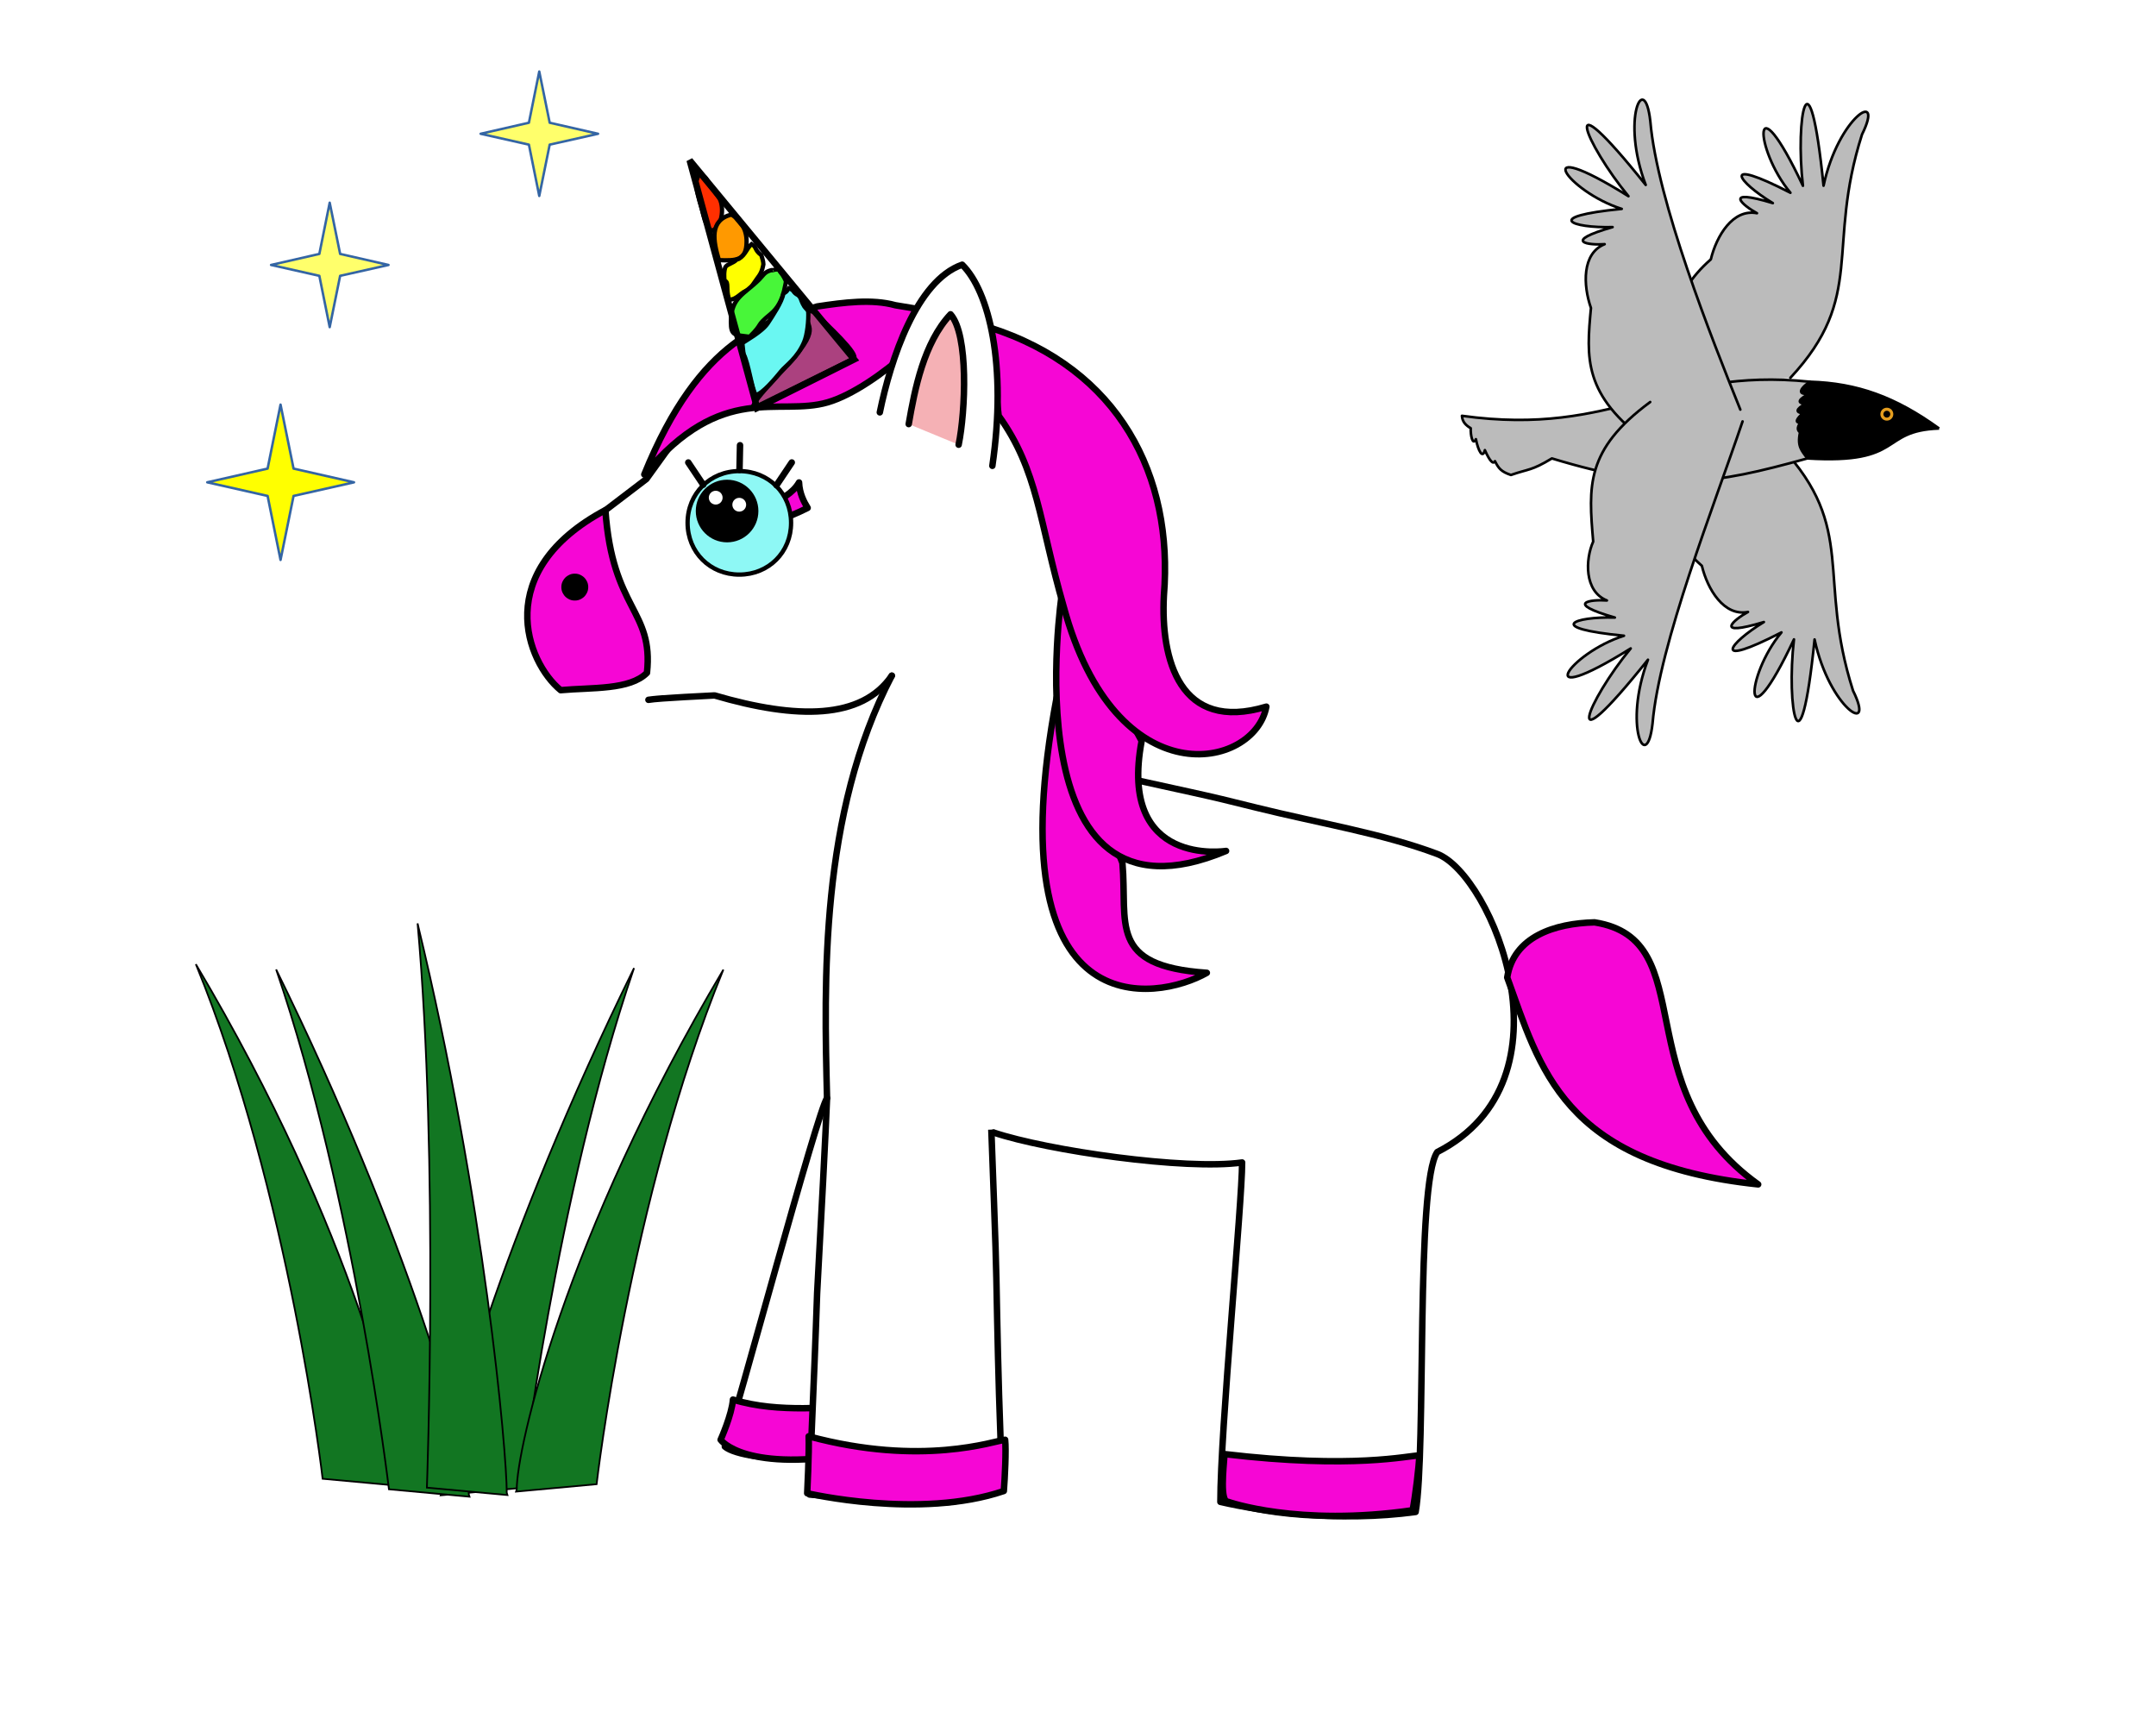
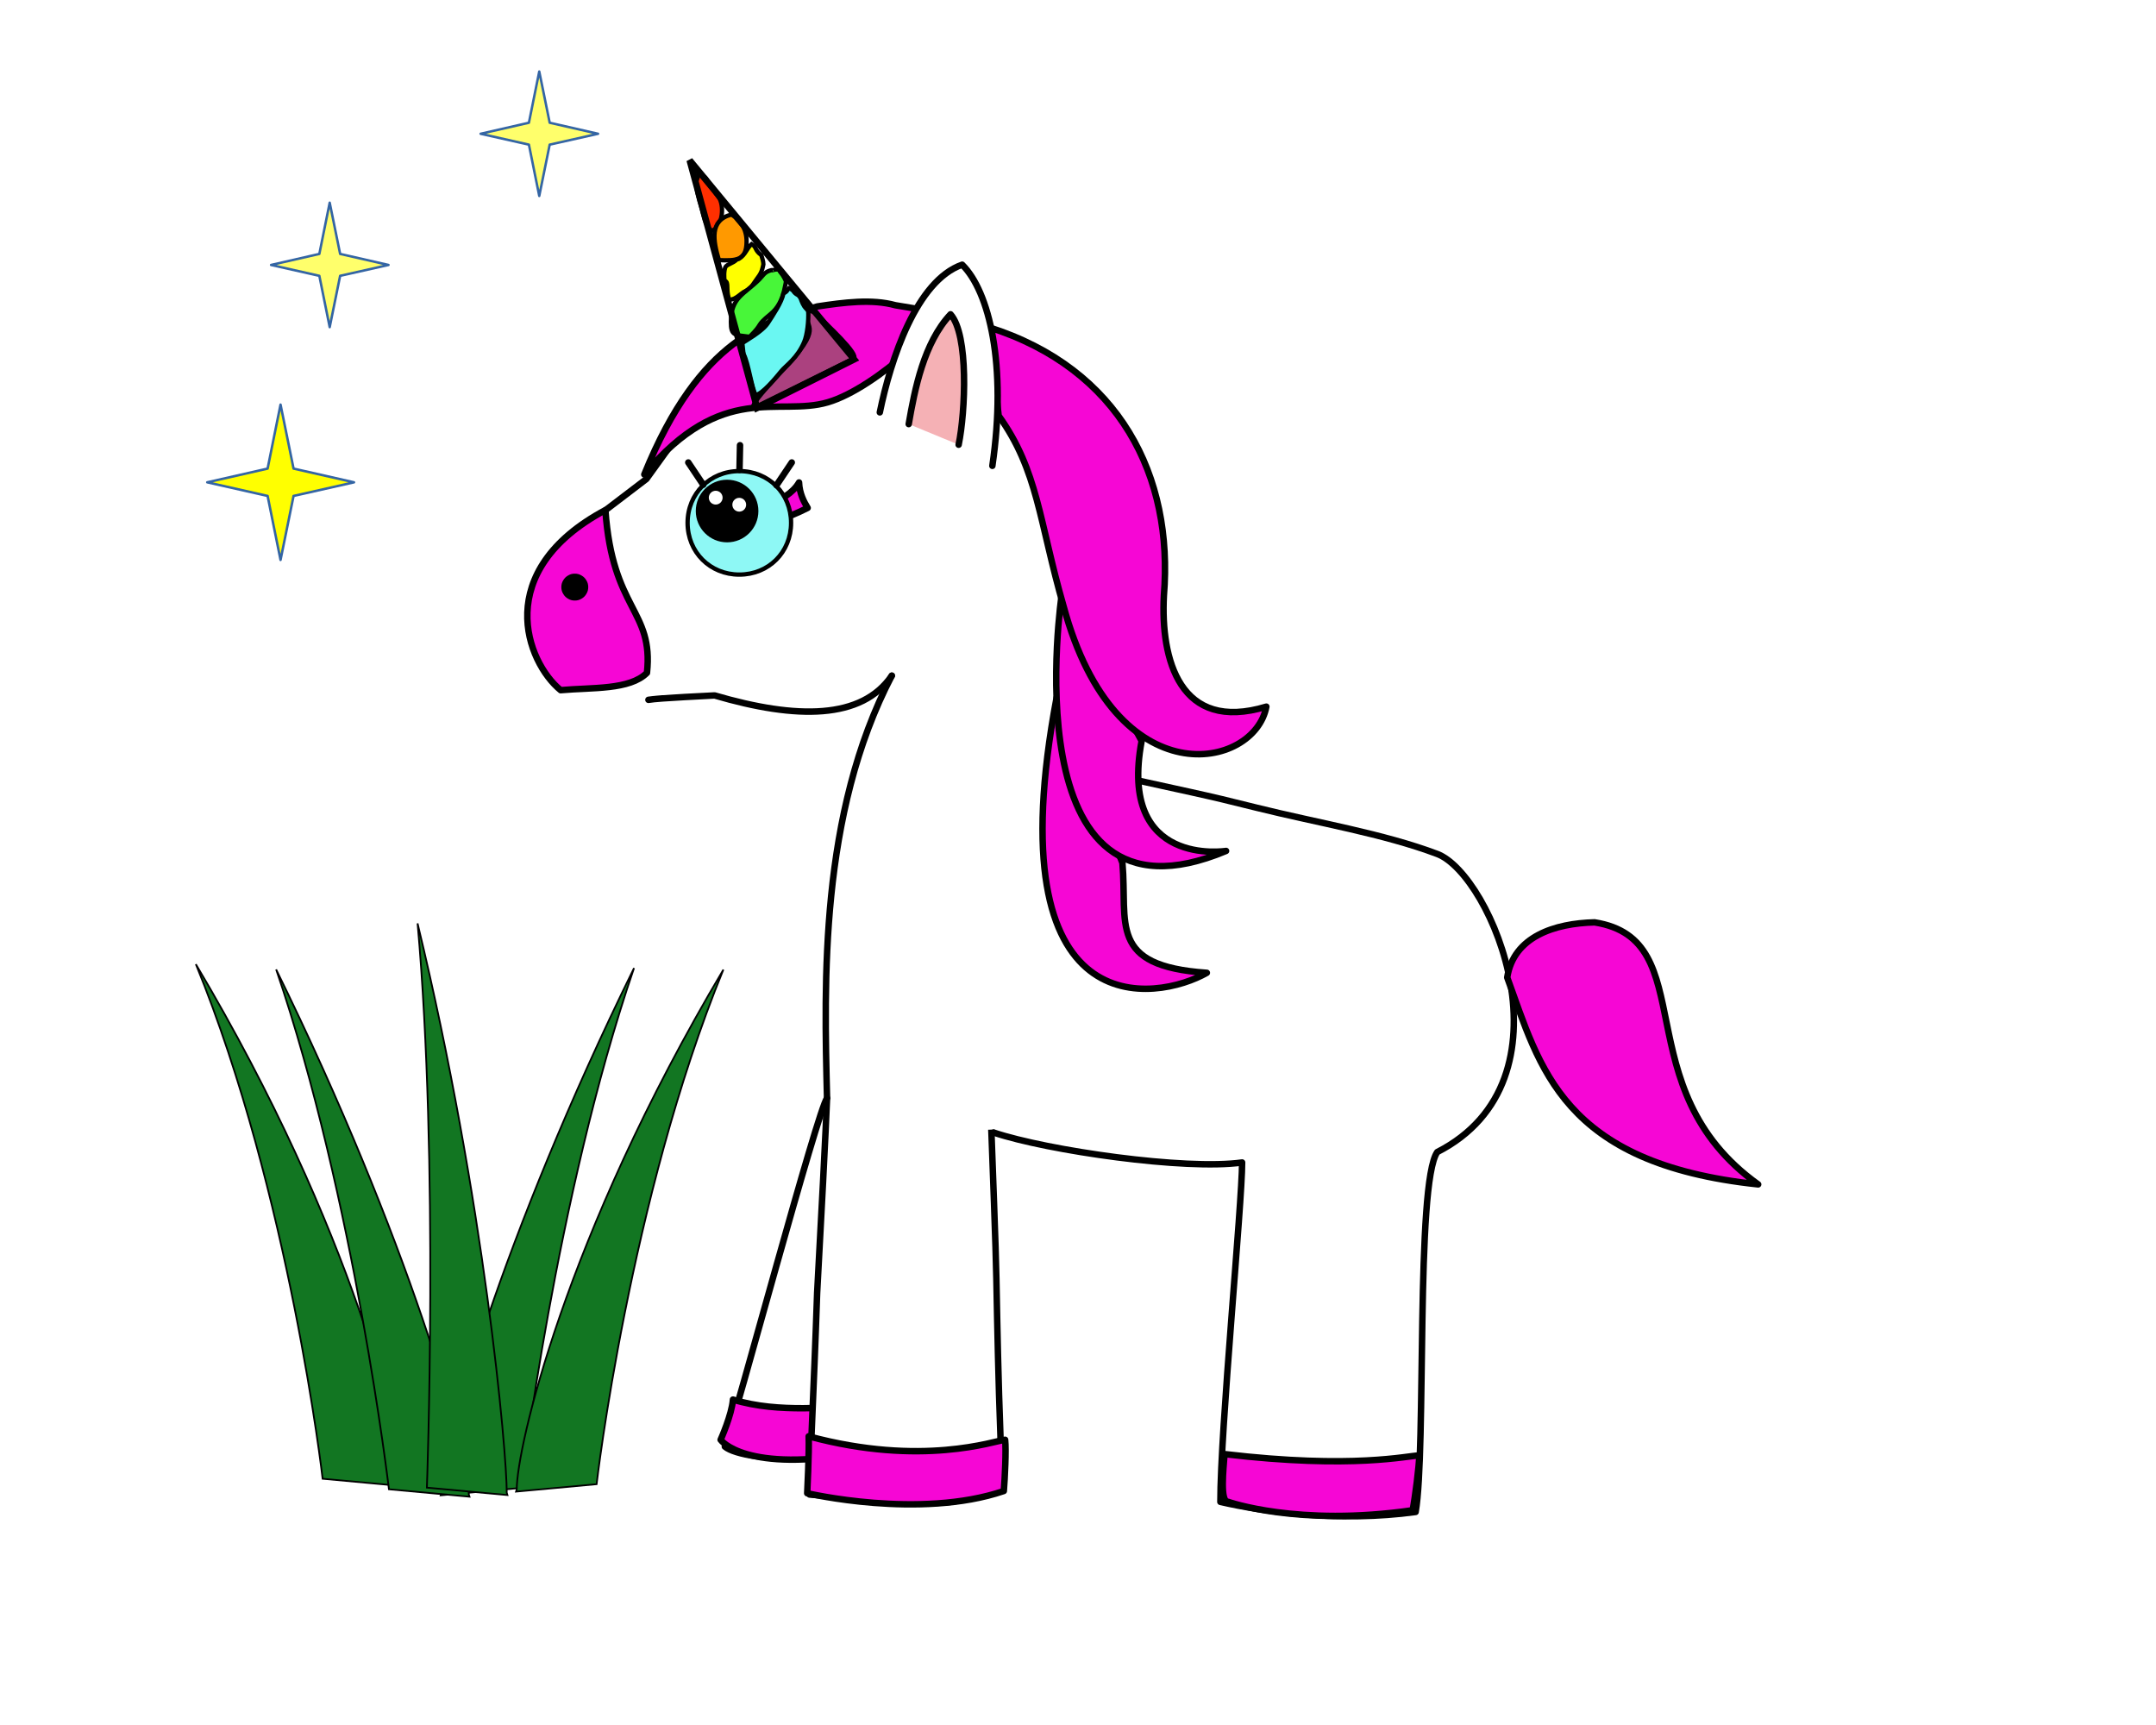
<svg xmlns="http://www.w3.org/2000/svg" xmlns:xlink="http://www.w3.org/1999/xlink" version="1.2" width="250mm" height="200mm" viewBox="0 0 25000 20000" preserveAspectRatio="xMidYMid" fill-rule="evenodd" stroke-width="28.222" stroke-linejoin="round" xml:space="preserve">
  <style>
    path.line {
	fill:none;
	stroke:rgb(0,0,0);
	stroke-width:75;
	stroke-linejoin:round;
	stroke-linecap:round;
    }
    path.line-butt {
	fill:none;
	stroke:rgb(0,0,0);
	stroke-width:75;
	stroke-linejoin:round;
	stroke-linecap:butt;
    }
    path.line_white_fill {
	fill:rgb(255,255,255);
	stroke:rgb(0,0,0);
	stroke-width:75;
	stroke-linejoin:round;
    }
    .black_fill {
	fill:rgb(0,0,0);
	stroke:rgb(0,0,0);
	stroke-width:30;
	stroke-linejoin:round;
    }
    .orange_fill {
	fill:rgb(229,158,31);
	stroke:none;
    }
    path.eyeline {
	fill:none;
	stroke:rgb(0,0,0);
	stroke-width:50;
	stroke-linejoin:round;
    }
    path.fill {
	fill:rgb(246,6,213);
	stroke:rgb(0,0,0);
	stroke-width:75;
	stroke-linejoin:round;
    }
    .dl {
	fill:none;
	stroke:red;
	stroke-width:20;
	stroke-linejoin:round;
    }
    path.germ {
	fill:rgb(153,221,255);
	stroke:rgb(0,0,0);
	stroke-width:25;
	stroke-linejoin:round;
    }
    path.grass {
    fill:rgb(18,118,34);
    stroke:rgb(0,0,0);
    stroke-width:20;
    stroke-linejoin:miter;
    }
    path.clear {
	fill:rgb(255,255,255);
    stroke:none;
    }
    path.flower {
    fill:rgb(255,215,215);
    stroke:rgb(0,0,0);
    stroke-width:20;
    stroke-linejoin:round;
    }
    path.eye2 {
        fill:rgb(142,248,245);
        stroke:none;
    }
    .eyeball {
        fill:rgb(0,0,0);
        stroke:rgb(0,0,0);
        stroke-width:20;
        stroke-linejoin:miter;
    }
    .glare {
        fill:rgb(255,255,255);
        stroke:rgb(0,0,0);
        stroke-width:20;
        stroke-linejoin:miter;
    }
    path.butterfly {
        fill:rgb(0,235,255);
        stroke:rgb(0,0,0);
        stroke-width:15;
        stroke-linejoin:miter;
    }
    path.bline {
        fill:none;
        stroke:rgb(255,255,255);
        stroke-width:25;
        stroke-linejoin:round
    }
    .bcircle {
        fill:rgb(185,150,255);
        stroke:none;
    }
    path.bbody {
        fill:rgb(65,15,0);
        stroke:rgb(0,0,0);
        stroke-width:15;
        stroke-linejoin:miter;
    }
    path.trunk {
        fill:rgb(117,51,19);
        stroke:rgb(0,0,0);
        stroke-width:20;
        stroke-linejoin:miter;
    }
    path.bird {
	fill:rgb(187,187,187);
	stroke:rgb(0,0,0);
	stroke-width:30;
	stroke-linejoin:round;
	stroke-linecap:round;
    }
  </style>
  <g id="stars">
    <g id="star1">
      <path id="star1off" style="display:none" fill="rgb(255,255,107)" stroke="rgb(52,101,164)" d="M 2573,5592 L 3133,5464 3253,4870 3374,5464 3935,5592 3374,5718 3253,6313 3133,5718 2573,5592 Z" />
      <path id="star1on" fill="rgb(255,255,0)" stroke="rgb(52,101,164)" d="M 2403,5592 L 3103,5433 3253,4691 3404,5433 4105,5592 3404,5750 3253,6492 3103,5750 2403,5592 Z" />
    </g>
    <g id="star2">
      <path id="star2off" fill="rgb(255,255,107)" stroke="rgb(52,101,164)" d="M 3143,3072 L 3703,2944 3823,2350 3944,2944 4505,3072 3944,3198 3823,3793 3703,3198 3143,3072 Z" />
      <path id="star2on" style="display:none" fill="rgb(255,255,0)" stroke="rgb(52,101,164)" d="M 2973,3072 L 3673,2913 3823,2171 3974,2913 4675,3072 3974,3230 3823,3972 3673,3230 2973,3072 Z" />
    </g>
    <g id="star3">
      <path id="star3off" fill="rgb(255,255,107)" stroke="rgb(52,101,164)" d="M 5573,1551 L 6133,1423 6253,829 6374,1423 6935,1551 6374,1677 6253,2272 6133,1677 5573,1551 Z" />
      <path id="star3on" style="display:none" fill="rgb(255,255,0)" stroke="rgb(52,101,164)" d="M 5403,1551 L 6103,1392 6253,650 6404,1392 7105,1551 6404,1709 6253,2451 6103,1709 5403,1551 Z" />
    </g>
  </g>
  <g id="body">
    <g id="body-rotate" transform-origin="13994 11279">
      <g>
        <path id="body_contour" class="line" d="M 12376,8868 C 13935,9215 13907,9198 14572,9365 15283,9542 16037,9664 16666,9901 17297,10140 18300,12523 16666,13357 16414,13716 16540,16815 16415,17530 15534,17650 14655,17530 14151,17413 14151,16576 14403,13955 14403,13478 13744,13571 12146,13340 11522,13131" />
        <path id="body_contour_t" style="display:none" d="M 12376,8868 C 13935,9215 13907,9198 14572,9365 15283,9542 16037,9664 16666,9901 17297,10140 18300,12523 16666,13357 16414,13716 16540,16815 16415,17530 15534,17650 14655,17530 14151,17413 14151,16576 14403,13955 14403,13478 13744,13571 12146,13340 11522,13131" />
        <path id="back_hoof" transform-origin="15530 13400" class="fill" d="M 16380,17510 C 16409,17365 16456,16994 16457,16875 16331,16875 15695,17036 14199,16859 14186,17037 14145,17411 14237,17411 14237,17411 15048,17703 16380,17510 Z" />
      </g>
      <path id="tail_1" style="display:none" class="fill" d="M 17475,11332 C 17548,10858 18025,10704 18488,10692 19753,10892 20175,12453 18223,14555 18403,12292 17855,12372 17475,11332 Z" />
      <path id="tail_3" class="fill" transform-origin="15530 13400" d="M 17477,11333 C 17550,10859 18028,10705 18490,10694 19755,10894 18825,12613 20387,13732 18109,13492 17857,12373 17477,11333 Z" />
      <path id="tail_3_t" style="display:none" class="fill" d="M 17477,11333 C 17550,10859 18028,10705 18490,10694 19755,10894 18825,12613 20387,13732 18109,13492 17857,12373 17477,11333 Z" />
      <path id="tail_sneeze" style="display:none" class="fill" d="M 17477,11333 C 17550,10859 18028,10705 18490,10694 19755,10894 19962,11343 21709,11562 18610,13202 17857,12373 17477,11333 Z" />
      <g id="front_hoofs" transform-origin="15530 13400">
        <path id="hit" style="display:none" transform-origin="10470 17355" class="line" d="M 11274,17255 C 11153,17207 11101,17159 11119,17112 10928,17137 10704,17152 10461,17152 10219,17152 9994,17137 9804,17112 9787,17112 9787,17112 9787,17112 9804,17159 9752,17211 9631,17255 9527,17299 9337,17332 9147,17355 L 9147,17355 C 9147,17358 9147,17358 9147,17358 9354,17380 9527,17413 9631,17454 9752,17498 9804,17550 9804,17594 9804,17598 9804,17598 9804,17598 L 9804,17598 C 9994,17572 10219,17557 10461,17557 10704,17557 10928,17572 11119,17598 L 11119,17598 C 11101,17550 11153,17502 11274,17454 11396,17410 11586,17377 11794,17355 L 11794,17355 C 11586,17332 11396,17299 11274,17255 L 11274,17255 Z" />
        <path id="hit_t" style="display:none" transform-origin="10470 17355" class="line" d="M 11274,17255 C 11153,17207 11101,17159 11119,17112 10928,17137 10704,17152 10461,17152 10219,17152 9994,17137 9804,17112 9787,17112 9787,17112 9787,17112 9804,17159 9752,17211 9631,17255 9527,17299 9337,17332 9147,17355 L 9147,17355 C 9147,17358 9147,17358 9147,17358 9354,17380 9527,17413 9631,17454 9752,17498 9804,17550 9804,17594 9804,17598 9804,17598 9804,17598 L 9804,17598 C 9994,17572 10219,17557 10461,17557 10704,17557 10928,17572 11119,17598 L 11119,17598 C 11101,17550 11153,17502 11274,17454 11396,17410 11586,17377 11794,17355 L 11794,17355 C 11586,17332 11396,17299 11274,17255 L 11274,17255 Z" />
        <path id="hit1" style="display:none" class="line" d="M 12278,17126 C 12014,17022 11901,16918 11939,16814 11525,16870 11035,16902 10508,16902 9981,16902 9492,16870 9077,16814 9040,16814 9040,16814 9040,16814 9077,16918 8964,17030 8701,17126 8475,17222 8061,17294 7647,17342 L 7647,17342 C 7647,17350 7647,17350 7647,17350 8098,17398 8475,17470 8701,17558 8964,17654 9077,17766 9077,17862 9077,17871 9077,17871 9077,17871 L 9077,17871 C 9492,17814 9981,17782 10508,17782 11035,17782 11525,17814 11939,17871 L 11939,17871 C 11901,17766 12014,17662 12278,17558 12541,17462 12956,17390 13408,17342 L 13408,17342 C 12956,17294 12541,17222 12278,17126 L 12278,17126 Z" />
        <path id="hoof_right_line" class="line" d="M 9590,12732 C 9484,12865 8531,16415 8405,16772 8509,16863 8958,16947 9331,16865 9363,16436 9331,17056 9359,16403" />
        <path id="hoof_right" class="fill" d="M 9990,16839 C 9998,16549 9961,16621 9934,16322 9645,16294 9049,16396 8499,16227 8486,16403 8356,16693 8356,16693 8356,16693 8636,17093 9990,16839 Z" />
        <path id="hoof_left_line" class="line_white_fill" d="M 9590,12732 C 9580,13022 9514,14292 9475,14993 9436,16156 9387,17028 9388,17328 11052,17465 10909,17465 11626,17274 11588,16403 11575,15877 11562,15256 11549,14555 11549,14555 11495,13097" />
        <path id="hoof_left_line_2" style="display:none" class="line" d="M 9590,12732 C 9580,13022 9514,14292 9475,14993 9436,16156 9387,17028 9388,17328 11052,17465 10909,17465 11626,17274 11588,16403 11575,15877 11562,15256 11549,14555 11549,14555 11495,13097" />
        <path id="hoof_left_line_3" style="display:none" class="line" d="M 9590,12732 C 9516,12790 9152,13660 9102,14736 9052,15811 10667,16887 10651,17075 11805,16437 11716,16293 12373,15715 11712,14818 11570,14899 11226,14437 11140,13729 11368,13729 11495,13097" />
        <path id="hoof_left" transform-origin="11495 13097" class="fill" d="M 11640,17287 C 11652,17140 11668,16811 11655,16693 11531,16705 10694,17009 9377,16653 9384,16830 9360,17313 9360,17313 9360,17313 10664,17619 11640,17287 Z" />
        <path id="hoof_left_t" style="display:none" class="fill" d="M 11640,17287 C 11652,17140 11668,16811 11655,16693 11531,16705 10694,17009 9377,16653 9384,16830 9360,17313 9360,17313 9360,17313 10664,17619 11640,17287 Z" />
        <path id="hoof_left_t_end" style="display:none" class="fill" d="M 12375,15649 C 12282,15529 12067,15269 11976,15188 11890,15273 11462,16021 10216,16562 10343,16693 10657,17076 10657,17076 10657,17076 11860,16504 12375,15649 Z" />
      </g>
    </g>
  </g>
  <g id="head">
    <path id="contour" class="line" d="M 10341,7834 C 9502,9441 9557,11390 9590,12732" />
    <path id="contour_t0" class="line" style="display:none" d="M 10341,7834 C 9502,9441 9557,11390 9590,12732" />
    <path id="back" class="line-butt" d="M 12376,8868 C 12376,8868 12376,8868 12376,8868" />
    <path id="back_t0" style="display:none" d="M 12376,8868 C 12376,8868 12376,8868 12376,8868" />
    <path id="back_t1" style="display:none" d="M 12376,8868 C 10212,8420 9665,8261 9301,7627" />
    <g id="head_without_neck" transform-origin="10807 12015">
      <g id="hcontour">
        <path class="line" d="M 7837,5080 L 7495,5554 7024,5913" />
        <path class="line" d="M 7519,8114 C 7639,8092 8267,8066 8286,8063 9241,8343 9993,8343 10341,7834" />
      </g>
      <g id="mane">
        <path class="fill" d="M 7471,5501 C 8381,4415 9022,4834 9600,4664 10177,4494 11039,3649 10862,3619 L 10382,3539 C 10111,3464 9786,3506 9477,3553 8899,3722 8118,3906 7471,5501 Z" />
        <path class="fill" d="M 12252,8088 C 11525,11951 13426,11604 13994,11279 12841,11200 13077,10708 13015,10004 Z" />
        <path class="fill" d="M 12312,6887 C 12312,6887 11704,10921 14217,9866 14217,9866 12961,10064 13238,8591 Z" />
        <path class="fill" d="M 11465,3794 C 12985,4275 13609,5523 13496,6905 13457,7645 13679,8497 14684,8193 14551,8917 12939,9270 12333,7030 12049,6047 12038,5456 11580,4820 Z" />
      </g>
      <g class="Group" id="horn">
        <path fill="rgb(255,47,0)" stroke="none" d="M 8254,2675 C 8368,2641 8403,2417 8344,2303 L 8256,2182 C 8183,2092 8216,2051 8102,2022 L 8072,2110 C 8067,2175 8107,2323 8127,2385 8158,2483 8173,2625 8254,2675 Z" />
        <path fill="none" stroke="rgb(0,0,0)" stroke-width="50" stroke-linejoin="miter" d="M 8254,2675 C 8368,2641 8403,2417 8344,2303 L 8256,2182 C 8183,2092 8216,2051 8102,2022 L 8072,2110 C 8067,2175 8107,2323 8127,2385 8158,2483 8173,2625 8254,2675 Z" />
        <path fill="rgb(255,153,0)" stroke="none" d="M 8336,3016 C 8538,3024 8656,3021 8657,2802 8658,2724 8637,2663 8610,2613 L 8530,2520 C 8523,2515 8482,2487 8482,2487 8222,2554 8271,2793 8336,3016 Z" />
        <path fill="none" stroke="rgb(0,0,0)" stroke-width="50" stroke-linejoin="miter" d="M 8336,3016 C 8538,3024 8656,3021 8657,2802 8658,2724 8637,2663 8610,2613 L 8530,2520 C 8523,2515 8482,2487 8482,2487 8222,2554 8271,2793 8336,3016 Z" />
        <path fill="rgb(255,255,0)" stroke="none" d="M 8542,3010 C 8500,3053 8437,3061 8414,3093 8394,3124 8393,3232 8405,3256 8455,3274 8415,3344 8453,3473 8544,3481 8596,3377 8679,3363 8718,3324 8740,3283 8776,3234 8816,3180 8836,3151 8852,3064 8851,3024 8837,2994 8828,2958 8745,2897 8778,2865 8715,2830 8658,2879 8646,2954 8568,3001 L 8542,3010 Z" />
        <path fill="none" stroke="rgb(0,0,0)" stroke-width="50" stroke-linejoin="miter" d="M 8542,3010 C 8500,3053 8437,3061 8414,3093 8394,3124 8393,3232 8405,3256 8455,3274 8415,3344 8453,3473 8544,3481 8596,3377 8679,3363 8718,3324 8740,3283 8776,3234 8816,3180 8836,3151 8852,3064 8851,3024 8837,2994 8828,2958 8745,2897 8778,2865 8715,2830 8658,2879 8646,2954 8568,3001 L 8542,3010 Z" />
        <path fill="rgb(72,246,57)" stroke="none" d="M 8692,3905 C 8862,3737 8753,3790 8934,3642 8937,3639 8942,3635 8945,3632 L 8967,3612 C 9040,3538 9079,3443 9100,3333 9117,3247 9120,3275 9091,3215 9078,3190 9078,3195 9059,3166 9056,3161 9042,3147 9041,3138 9041,3129 9035,3127 9032,3123 8936,3127 9019,3123 8957,3133 8937,3136 8970,3124 8922,3139 8864,3158 8845,3198 8804,3240 8626,3417 8477,3446 8475,3731 8474,3898 8523,3882 8692,3905 Z" />
        <path fill="none" stroke="rgb(0,0,0)" stroke-width="50" stroke-linejoin="miter" d="M 8692,3905 C 8862,3737 8753,3790 8934,3642 8937,3639 8942,3635 8945,3632 L 8967,3612 C 9040,3538 9079,3443 9100,3333 9117,3247 9120,3275 9091,3215 9078,3190 9078,3195 9059,3166 9056,3161 9042,3147 9041,3138 9041,3129 9035,3127 9032,3123 8936,3127 9019,3123 8957,3133 8937,3136 8970,3124 8922,3139 8864,3158 8845,3198 8804,3240 8626,3417 8477,3446 8475,3731 8474,3898 8523,3882 8692,3905 Z" />
        <path fill="rgb(171,65,127)" stroke="none" d="M 9371,3608 C 9297,3811 9564,3745 9152,4213 9124,4244 8563,4817 8788,4705 L 9897,4158 C 9976,4118 9576,3750 9444,3625 9424,3606 9374,3601 9371,3608 Z" />
        <path fill="none" stroke="rgb(0,0,0)" stroke-width="50" stroke-linejoin="miter" d="M 9371,3608 C 9297,3811 9564,3745 9152,4213 9124,4244 8563,4817 8788,4705 L 9897,4158 C 9976,4118 9576,3750 9444,3625 9424,3606 9374,3601 9371,3608 Z" />
        <path fill="rgb(106,247,242)" stroke="none" d="M 9083,3405 C 9069,3500 8954,3669 8904,3746 8839,3847 8631,3958 8608,3979 L 8621,4103 C 8680,4209 8716,4508 8763,4579 8838,4573 9006,4368 9060,4302 9113,4237 9246,4153 9325,3964 9360,3881 9378,3718 9372,3609 9344,3565 9338,3580 9309,3522 9282,3468 9293,3460 9256,3423 9184,3386 9220,3367 9147,3342 9113,3383 9137,3371 9083,3405 Z" />
        <path fill="none" stroke="rgb(0,0,0)" stroke-width="50" stroke-linejoin="miter" d="M 9083,3405 C 9069,3500 8954,3669 8904,3746 8839,3847 8631,3958 8608,3979 L 8621,4103 C 8680,4209 8716,4508 8763,4579 8838,4573 9006,4368 9060,4302 9113,4237 9246,4153 9325,3964 9360,3881 9378,3718 9372,3609 9344,3565 9338,3580 9309,3522 9282,3468 9293,3460 9256,3423 9184,3386 9220,3367 9147,3342 9113,3383 9137,3371 9083,3405 Z" />
        <path fill="none" stroke="rgb(0,0,0)" stroke-width="75" stroke-linejoin="miter" d="M 7997,1858 L 8779,4730 9904,4167 7997,1858 Z" />
      </g>
      <g class="Group" id="ear">
        <path fill="rgb(255,255,255)" stroke="none" d="M 11507,5401 C 11678,4233 11470,3377 11157,3069 10628,3253 10328,4166 10202,4781 Z" />
        <path class="line" d="M 11507,5401 C 11678,4233 11470,3377 11157,3069 10628,3253 10328,4166 10202,4781" />
        <path fill="rgb(245,177,181)" stroke="none" d="M 10537,4917 C 10607,4512 10712,3975 11022,3644 11234,3881 11195,4773 11116,5156 Z" />
        <path class="line" d="M 10537,4917 C 10607,4512 10712,3975 11022,3644 11234,3881 11195,4773 11116,5156" />
      </g>
      <path id="eated_3" class="grass" style="display:none" d="M 6788,8143 C 6479,8201 5955,8313 4852,8598 5605,8279 6098,8082 6721,7849 Z" />
      <path id="eated_3_zero" class="clear" d="M 7396,8077 L 7317,7680 8745,7178 8878,7958 Z" />
      <g id="snout">
        <path class="fill" d="M 7020,5914 C 5695,6621 6105,7678 6501,8002 6868,7969 7302,8002 7502,7801 7581,7067 7101,7079 7020,5914 Z" />
        <path id="jowl" class="fill" transform="rotate(-15)" transform-origin="7502 7801" d="M 6501,8002 C 6868,7969 7302,8002 7502,7801 7473,7926 7500,8039 7522,8112 7294,8158 6808,8243 6501,8002 Z" />
        <path fill="rgb(0,0,0)" stroke="rgb(0,0,0)" stroke-width="20" stroke-linejoin="miter" d="M 6664,6661 L 6665,6661 C 6692,6661 6715,6667 6738,6681 6761,6694 6778,6711 6791,6734 6805,6757 6811,6780 6811,6807 6811,6834 6805,6857 6791,6880 6778,6903 6761,6920 6738,6933 6715,6947 6692,6953 6665,6953 6638,6953 6615,6947 6592,6933 6569,6920 6552,6903 6539,6880 6525,6857 6519,6834 6519,6807 6519,6780 6525,6757 6539,6734 6552,6711 6569,6694 6592,6681 6615,6667 6637,6661 6664,6661 Z" />
      </g>
      <g id="eye2_open">
        <path id="eye2fill" class="eye2" d="M 8573,5462 C 8913,5462 9173,5722 9173,6062 9173,6402 8913,6662 8573,6662 8233,6662 7973,6402 7973,6062 7973,5722 8233,5462 8573,5462 Z" />
        <g id="eyeball">
          <circle id="eyeball" class="eyeball" cx="8431" cy="5925" r="353" />
          <circle id="glare1" class="glare" cx="8299" cy="5770" r="90" />
          <circle id="glare2" class="glare" cx="8572" cy="5852" r="90" />
        </g>
        <path id="eye2clear" class="clear" d="M 8573,5462 C 8913,5462 9173,5722 9173,6062 9173,5722 8913,5462 8573,5462 8233,5462 7973,5722 7973,6062 7973,5722 8233,5462 8573,5462 Z" />
        <path id="eye2contour" class="eyeline" d="M 8573,5462 C 8913,5462 9173,5722 9173,6062 9173,6402 8913,6662 8573,6662 8233,6662 7973,6402 7973,6062 7973,5722 8233,5462 8573,5462 Z" />
        <path id="eyelash1" class="line" d="M 8154,5620 L 7981,5362" />
        <path id="eyelash2" class="line" d="M 8575,5447 L 8581,5162" />
        <path id="eyelash3" class="line" d="M 9004,5626 L 9181,5362" />
        <g style="display:none">
          <path id="eye2_t1" d="M 8573,5462 C 8913,5462 9173,5722 9173,6062 9173,6402 8913,6662 8573,6662 8233,6662 7973,6402 7973,6062 7973,5722 8233,5462 8573,5462 Z" />
          <path id="eye2_t2" d="M 8573,6662 C 8913,6662 9173,6402 9173,6062 9173,6402 8913,6662 8573,6662 8233,6662 7973,6402 7973,6062 7973,6402 8233,6662 8573,6662 Z" />
          <path id="eye2_t3" class="clear" d="M 8573,5462 C 8913,5462 9173,5722 9173,6062 9173,5722 8913,5462 8573,5462 8233,5462 7973,5722 7973,6062 7973,5722 8233,5462 8573,5462 Z" />
          <path id="eyelash1_t1" d="M 8154,5620 L 7981,5362" />
          <path id="eyelash2_t1" d="M 8575,5447 L 8581,5162" />
          <path id="eyelash3_t1" d="M 9004,5626 L 9181,5362" />
          <path id="eyelash1_t2" d="M 8149,6523 L 7978,6766" />
          <path id="eyelash2_t2" d="M 8578,6690 L 8578,6975" />
          <path id="eyelash3_t2" d="M 9004,6531 L 9181,6738" />
        </g>
      </g>
    </g>
  </g>
  <g id="germs">
    <path id="germ1" style="display:none" class="germ" d="M 7213,8855 C 6995,9060 7068,9110 6924,9212 6759,9310 6665,9232 6813,9092 6961,8948 7031,8990 7213,8855" />
    <path id="germ2" style="display:none" class="germ" d="M 7213,8855 C 6995,9060 7068,9110 6924,9212 6759,9310 6665,9232 6813,9092 6961,8948 7031,8990 7213,8855" />
    <path id="germ3" style="display:none" class="germ" d="M 7213,8855 C 6995,9060 7068,9110 6924,9212 6759,9310 6665,9232 6813,9092 6961,8948 7031,8990 7213,8855" />
  </g>
  <g id="plants">
    <g id="grass">
      <path class="grass" d="M 5118,17311 C 5117,16843 5814,14349 7352,11224 6442,13886 6044,17251 6044,17251 L 5110,17337 5118,17311 Z" />
      <path class="grass" d="M 4667,17205 C 4668,16737 4121,14291 2271,11179 3360,13842 3741,17145 3741,17145 L 4675,17231 4667,17205 Z" />
      <path class="grass" d="M 5992,17268 C 5991,16800 6538,14354 8388,11242 7299,13905 6918,17208 6918,17208 L 5984,17294 5992,17268 Z" />
      <path class="grass" d="M 5436,17327 C 5437,16859 4740,14365 3202,11240 4112,13902 4510,17267 4510,17267 L 5444,17353 5436,17327 Z" />
      <path id="eated_no" class="grass" d="M 5876,17308 C 5877,16840 5619,13914 4842,10706 5090,13468 4950,17248 4950,17248 L 5884,17334 5876,17308 Z" />
      <path id="eated" class="grass" style="display:none" d="M 5876,17308 C 5877,16840 5619,13914 5268,12673 5214,12678 5168,12685 5119,12683 5053,12694 5013,12686 4967,12690 5024,13468 4950,17248 4950,17248 L 5884,17334 5876,17308 Z" />
      <path id="eated_t0" class="grass" style="display:none" d="M 5876,17308 C 5877,16840 5619,13914 5268,12673 5214,12678 5168,12685 5119,12683 5053,12694 5013,12686 4967,12690 5024,13468 4950,17248 4950,17248 L 5884,17334 5876,17308 Z" />
      <path id="eated_t1" class="grass" style="display:none" d="M 5876,17308 C 5877,16840 5619,13914 5268,12673 5142,12020 5030,11501 4842,10706 4938,11841 4961,12376 4967,12690 5024,13468 4950,17248 4950,17248 L 5884,17334 5876,17308 Z" />
      <g id="flower_down_2" style="display:none" transform-origin="5100 12680" transform="translate(0,2000) rotate(-150)">
        <path class="flower" d="M 4223,9737 C 4213,9682 4143,9568 4245,9519 4292,9472 4342,9499 4392,9453 4441,9409 4472,9351 4530,9326 4584,9302 4648,9304 4707,9288 4776,9269 4850,9346 4918,9355 4985,9363 5052,9343 5096,9399 5128,9440 5168,9481 5170,9541 5251,9837 4882,10648 4834,10705 4834,10705 4289,10200 4223,9737 Z" />
        <path class="flower" d="M 4831,10694 C 4625,10439 3773,10523 3808,9693 4693,8878 4831,10694 4831,10694 Z" />
        <path class="flower" d="M 4847,10695 C 4947,10383 5772,10155 5441,9393 4321,8952 4847,10695 4847,10695 Z" />
      </g>
      <g id="flower_down">
        <g id="eated_and_flower" transform-origin="5100 12680">
          <path id="eated_2" class="grass" style="display:none" d="M 4967,12690 C 4961,12376 4938,11841 4842,10706 5030,11501 5142,12020 5268,12673 Z" />
          <g id="flower" style="display:none" transform="scale(0.01)" transform-origin="4831 10694">
            <path class="flower" d="M 4223,9737 C 4213,9682 4143,9568 4245,9519 4292,9472 4342,9499 4392,9453 4441,9409 4472,9351 4530,9326 4584,9302 4648,9304 4707,9288 4776,9269 4850,9346 4918,9355 4985,9363 5052,9343 5096,9399 5128,9440 5168,9481 5170,9541 5251,9837 4882,10648 4834,10705 4834,10705 4289,10200 4223,9737 Z" />
            <path id="petal_left" class="flower" d="M 4831,10694 C 4625,10439 3602,9525 4621,9257 4792,9274 4831,10694 4831,10694 Z" />
            <path id="petal_left_t1" style="display:none" class="flower" d="M 4831,10694 C 4625,10439 3602,9525 4621,9257 4792,9274 4831,10694 4831,10694 Z" />
            <path id="petal_left_t2" style="display:none" class="flower" d="M 4831,10694 C 4625,10439 3773,10523 3808,9693 4693,8878 4831,10694 4831,10694 Z" />
            <path id="petal_right" class="flower" d="M 4847,10695 C 4947,10383 5687,9382 4760,9248 4486,9494 4847,10695 4847,10695 Z" />
            <path id="petal_right_t1" style="display:none" class="flower" d="M 4847,10695 C 4947,10383 5687,9382 4760,9248 4486,9494 4847,10695 4847,10695 Z" />
            <path id="petal_right_t2" style="display:none" class="flower" d="M 4847,10695 C 4947,10383 5772,10155 5441,9393 4321,8952 4847,10695 4847,10695 Z" />
          </g>
        </g>
      </g>
      <path id="eated_2_t0" class="grass" style="display:none" d="M 4967,12690 C 5013,12686 5053,12694 5119,12683 5168,12685 5214,12678 5268,12673 Z" />
      <path id="eated_2_t1" class="grass" style="display:none" d="M 4967,12690 C 4961,12376 4938,11841 4842,10706 5030,11501 5142,12020 5268,12673 Z" />
    </g>
    <g id="meadow" transform="translate(-10000,1500)">
      <g id="tuft_of_grass">
        <path class="grass" d="M 3785,14989 C 3785,14867 3642,14227 3159,13414 3443,14110 3543,14973 3543,14973 L 3787,14996 3785,14989 Z" />
        <path class="grass" d="M 4378,14950 C 4378,14849 4228,14311 3896,13637 4092,14211 4178,14938 4178,14938 L 4380,14956 4378,14950 Z" />
        <path class="grass" d="M 4670,15022 C 4671,14906 4607,14179 4414,13381 4475,14068 4440,15007 4440,15007 L 4672,15029 4670,15022 Z" />
        <path class="grass" d="M 3826,14989 C 3826,14912 3941,14503 4193,13990 4044,14427 3978,14979 3978,14979 L 3825,14993 3826,14989 Z" />
        <path class="grass" d="M 4704,15028 C 4704,14906 4847,14265 5332,13449 5047,14147 4947,15012 4947,15012 L 4702,15035 4704,15028 Z" />
      </g>
      <use xlink:href="#tuft_of_grass" transform="translate(1500 0)" />
      <use xlink:href="#tuft_of_grass" transform="translate(-1500 0)" />
      <use xlink:href="#tuft_of_grass" transform="translate(3300 750)" />
      <use xlink:href="#tuft_of_grass" transform="translate(1800 750)" />
      <use xlink:href="#tuft_of_grass" transform="translate(300 750)" />
      <use xlink:href="#tuft_of_grass" transform="translate(-1200 750)" />
      <use xlink:href="#tuft_of_grass" transform="translate(-2700 750)" />
      <use xlink:href="#tuft_of_grass" transform="translate(2500 1500)" />
      <use xlink:href="#tuft_of_grass" transform="translate(1000 1500)" />
      <use xlink:href="#tuft_of_grass" transform="translate(-500 1500)" />
      <use xlink:href="#tuft_of_grass" transform="translate(-2000 1500)" />
    </g>
    <g id="tree" transform="translate(-11000,0)">
      <path id="leaves" class="grass" d="M 5365,10809 C 1423,10994 631,8138 3140,7979 2878,5516 5365,4591 6873,5861 8751,4406 10973,6099 8936,8559 12059,8083 11318,14353 6900,11470 Z" />
      <path id="trunk" class="trunk" d="M 5365,10809 C 5203,12854 5706,15340 4700,18402 L 7700,18402 C 6986,15942 6714,13903 6900,11470 Z" />
      <path id="branch" class="trunk" d="M 5348,13039 C 5203,12854 5203,12854 4092,10758 L 4265,10784 C 4754,11689 4806,11822 5335,12377" />
    </g>
    <g id="bush" transform="translate(-8000,0)">
      <path id="bush_0" class="grass" d="M 3725,17396 C 2984,17091 2929,16339 3209,16179 2692,15623 2999,15253 3487,14975 3090,14276 3712,13812 4466,13813 4730,12897 5565,12818 6174,13467 7389,13268 7310,13943 7126,14537 7428,14630 8169,15490 6874,16152 7310,16774 6808,17422 5843,17422 Z" />
      <path id="branch_1" class="trunk" d="M 4941,17500 C 4894,17351 4465,17099 3752,16709 4698,17113 4961,17357 5060,17500 Z" />
      <path id="branch_2" class="trunk" d="M 4941,17500 C 3936,16524 3963,16326 3619,15823 4280,16802 4809,17133 5060,17500 Z" />
      <path id="branch_3" class="trunk" d="M 4941,17500 C 5179,15215 4862,15373 4267,14672 4889,15281 5285,15095 5060,17500 Z" />
      <path id="branch_4" class="trunk" d="M 4941,17500 C 5113,15532 5218,14434 5338,13799 5218,15439 5086,16775 5060,17500 Z" />
      <path id="branch_5" class="trunk" d="M 4941,17500 C 5086,16100 5007,14235 6422,14235 5431,14393 5180,15215 5060,17500 Z" />
      <path id="branch_6" class="trunk" d="M 4941,17500 C 5430,16392 5496,15717 6753,15373 5893,15678 5470,16273 5060,17500 Z" />
      <path id="branch_7" class="trunk" d="M 4941,17500 C 5377,17159 5873,17059 6317,16762 5933,17133 5523,17199 5060,17500 Z" />
    </g>
  </g>
  <g id="butterfly" transform="translate(-2000,0)">
    <path id="far_wing" class="butterfly" d="M 1651,10156 C 1806,9950 1946,9769 1883,9525 1883,9525 1469,9310 1394,9877 960,9751 955,10168 1257,10181 Z" />
    <path id="bbody" class="bbody" d="M 1647,10103 L 1675,10162 1376,10282 Z" />
    <path id="near_wing" class="butterfly" d="M 1651,10156 C 1720,9885 1758,9681 1671,9590 1548,9440 1231,9527 1394,9877 960,9751 955,10168 1257,10181 Z" />
    <path id="lower_whisker" class="butterfly" d="M 1651,10156 1995,9960" />
    <path id="upper_whisker" class="butterfly" d="M 1651,10156 1978,9871" />
    <circle id="bcircle" class="bcircle" style="display:none" cx="1550" cy="9637" r="40" />
    <path id="bline" class="bline" style="display:none" d="M 1659,9604 C 1549,9476 1248,9529 1430,9907 1006,9764 959,10141 1270,10157" />
  </g>
  <g id="butterfly_down" style="display:none">
    <path id="far_wing_down" class="butterfly" d="M 1651,10156 C 1758,10175 1966,10367 1929,10657 1725,10727 1536,10645 1420,10485 1091,10630 938,10303 1257,10181 Z" />
    <path id="near_wing_down" class="butterfly" d="M 1651,10156 C 1819,10483 1841,10653 1674,10711 1496,10756 1449,10529 1420,10485 1091,10630 938,10303 1257,10181 Z" />
    <path id="far_wing_t" class="butterfly" d="M 1651,10156 C 1806,9950 1946,9769 1883,9525 1883,9525 1469,9310 1394,9877 960,9751 955,10168 1257,10181 Z" />
    <path id="bbody_t" d="M 1647,10103 L 1675,10162 1376,10282 Z" />
    <path id="near_wing_t" class="butterfly" d="M 1651,10156 C 1720,9885 1758,9681 1671,9590 1548,9440 1231,9527 1394,9877 960,9751 955,10168 1257,10181 Z" />
    <path id="lower_whisker_t" d="M 1651,10156 1995,9960" />
    <path id="upper_whisker_t" d="M 1651,10156 1978,9871" />
  </g>
  <g id="butterfly_turn" style="display:none">
    <path id="bbody_turn" d="M 1618,10126 L 1675,10118 1648,10243 Z" />
    <path id="far_wing_turn" d="M 1651,10156 C 1744,9950 1841,9756 1883,9525 1883,9525 1841,9667 1794,9839 1735,9972 1735,10023 1700,10061 Z" />
    <path id="near_wing_turn" d="M 1651,10156 C 1567,9893 1492,9765 1359,9572 1355,9577 1368,9589 1465,9735 1522,9832 1570,9967 1614,10025 Z" />
    <path id="lower_whisker_turn" d="M 1651,10156 1701,9835" />
    <path id="upper_whisker_turn" d="M 1651,10156 1603,9827" />
  </g>
  <g id="m_butterfly" style="display:none">
    <path id="m_far_wing" class="butterfly" d="M 1651,10156 C 1496,9950 1356,9769 1419,9525 1419,9525 1833,9310 1908,9877 2342,9751 2347,10168 2045,10181 Z" />
    <path id="m_bbody" class="bbody" d="M 1655,10103 L 1661,10162 1926,10282 Z" />
    <path id="m_near_wing" class="butterfly" d="M 1651,10156 C 1582,9885 1544,9681 1631,9590 1754,9440 2071,9527 1908,9877 2342,9751 2347,10168 2045,10181 Z" />
    <path id="m_lower_whisker" class="butterfly" d="M 1651,10156 1307,9960" />
    <path id="m_upper_whisker" class="butterfly" d="M 1651,10156 1324,9871" />
  </g>
  <g id="m_butterfly_down" style="display:none">
    <path id="m_far_wing_down" class="butterfly" d="M 1651,10156 C 1544,10175 1336,10367 1376,10657 1577,10727 1766,10645 1882,10485 2342,10630 2347,10303 2045,10181 Z" />
    <path id="m_near_wing_down" class="butterfly" d="M 1651,10156 C 1483,10483 1461,10653 1628,10711 1806,10756 1853,10529 1882,10485 2342,10630 2347,10303 2045,10181 Z" />
    <path id="m_bbody_t" d="M 1655,10103 L 1627,10162 1926,10282 Z" />
    <path id="m_lower_whisker_t" d="M 1651,10156 1307,9960" />
    <path id="m_upper_whisker_t" d="M 1651,10156 1324,9871" />
  </g>
  <g id="gallop" style="display:none">
    <g id="hoofs_1">
      <path id="front_left_line_1" class="line" d="M 9598,12708 C 9487,12976 8979,14142 8696,14785 8252,15860 7900,16659 7795,16940 9305,17653 9171,17603 9910,17676 10180,16847 10352,16350 10558,15763 10792,15103 10792,15103 11557,13123" />
      <path id="front_left_1" class="fill" d="M 9896,17695 C 9959,17562 10034,17295 10090,17138 9999,17112 8984,17083 8047,16385 7939,16632 7898,16674 7799,16944 7753,16918 8912,17571 9896,17695 Z" />
      <path id="back_1" class="fill" d="M 18005,17154 C 17986,17007 17865,16628 17782,16547 17755,16568 17204,16925 15763,17231 15827,17403 15882,17777 15943,17747 15943,17747 16805,17764 18005,17154 Z" />
      <path id="back_line_1" class="line" d="M 16666,13357 C 16890,14986 17993,16605 18003,17134 17174,17531 16599,17675 15923,17743 15341,16061 14905,14828 14403,13478" />
    </g>
    <g id="hoofs_2">
      <path id="front_left_line_2" class="line" d="M 9590,12732 C 9516,12790 9152,13660 9102,14736 9052,15811 10667,16887 10651,17075 11805,16437 11716,16293 12373,15715 11712,14818 11570,14899 11226,14437 11140,13729 11368,13729 11495,13097" />
      <path id="front_left_2" class="fill" d="M 12375,15649 C 12282,15529 12067,15269 11976,15188 11890,15273 11462,16021 10216,16562 10343,16693 10657,17076 10657,17076 10657,17076 11860,16504 12375,15649 Z" />
      <path id="back_2" class="fill" d="M 17986,15400 C 17893,15286 17639,15011 17549,14934 17468,15031 17183,15622 16088,16657 16216,16780 16477,17052 16536,16982 16536,16982 17280,16547 17986,15400 Z" />
      <path id="back_line_2" class="line" d="M 16666,13357 C 16124,15144 17094,14077 17976,15415 17558,16051 17127,16551 16504,17030 15779,16100 13794,16256 14403,13478" />
    </g>
  </g>
-   <g id="bird">
+   <g id="bird" style="display:none">
    <path id="bird_far_wing_up" class="bird" d="M 20760,4381 C 21642,3434 21169,2882 21591,1559 21858,1022 21317,1350 21145,2153 20976,486 20815,1372 20906,2154 20309,887 20336,1725 20761,2235 19934,1809 20150,2108 20557,2355 19965,2176 20209,2383 20373,2472 20093,2417 19903,2737 19838,3007 19358,3429 19334,3868 19534,4506" />
    <path id="bird_far_wing_down" class="bird" d="M 20656,5186 C 21538,6133 21065,6685 21487,8008 21754,8545 21213,8217 21041,7414 20872,9081 20711,8195 20802,7413 20205,8680 20232,7842 20657,7332 19830,7758 20046,7459 20453,7212 19861,7391 20105,7184 20269,7095 19989,7150 19799,6830 19734,6560 19254,6138 19230,5699 19430,5061" />
    <path id="bird_body" class="bird" d="M 20986,4426 C 19306,4252 18752,5071 16952,4821 16956,4894 17001,4933 17054,4965 17050,5042 17076,5174 17114,5092 17142,5233 17193,5322 17218,5219 17277,5352 17315,5386 17335,5347 17376,5429 17406,5469 17520,5507 17729,5434 17756,5460 17995,5315 19304,5712 19859,5619 20957,5315" />
    <path id="bird_head" class="black_fill" d="M 22485,4968 C 21785,4993 22092,5385 20957,5315 20891,5223 20838,5176 20872,5015 20848,4988 20831,4969 20875,4899 20806,4903 20838,4849 20904,4793 20819,4780 20825,4744 20932,4683 20817,4670 20877,4618 20984,4562 20854,4583 20848,4521 20986,4426 21535,4442 21979,4602 22485,4968" />
    <circle id="bird_eye" class="orange_fill" cx="21879" cy="4802" r="75" />
    <circle id="bird_eyeball" class="black_fill" cx="21879" cy="4802" r="25" />
    <path id="bird_near_wing_up" class="bird" d="M 20180,4749 C 19850,3930 19215,2329 19136,1403 19069,808 18792,1377 19083,2144 18037,835 18382,1667 18883,2275 17694,1534 18171,2223 18805,2422 17879,2512 18223,2646 18699,2633 18104,2804 18421,2845 18607,2831 18342,2937 18356,3308 18448,3571 18394,4154 18356,4576 19109,5132" />
    <path id="bird_near_wing_down" class="bird" d="M 20206,4886 C 19876,5863 19241,7464 19162,8390 19095,8985 18818,8416 19109,7649 18063,8958 18408,8126 18909,7518 17720,8259 18197,7570 18831,7371 17905,7281 18249,7147 18725,7160 18130,6989 18447,6948 18633,6962 18368,6856 18382,6485 18474,6279 18420,5639 18382,5217 19135,4661" />
  </g>
</svg>
